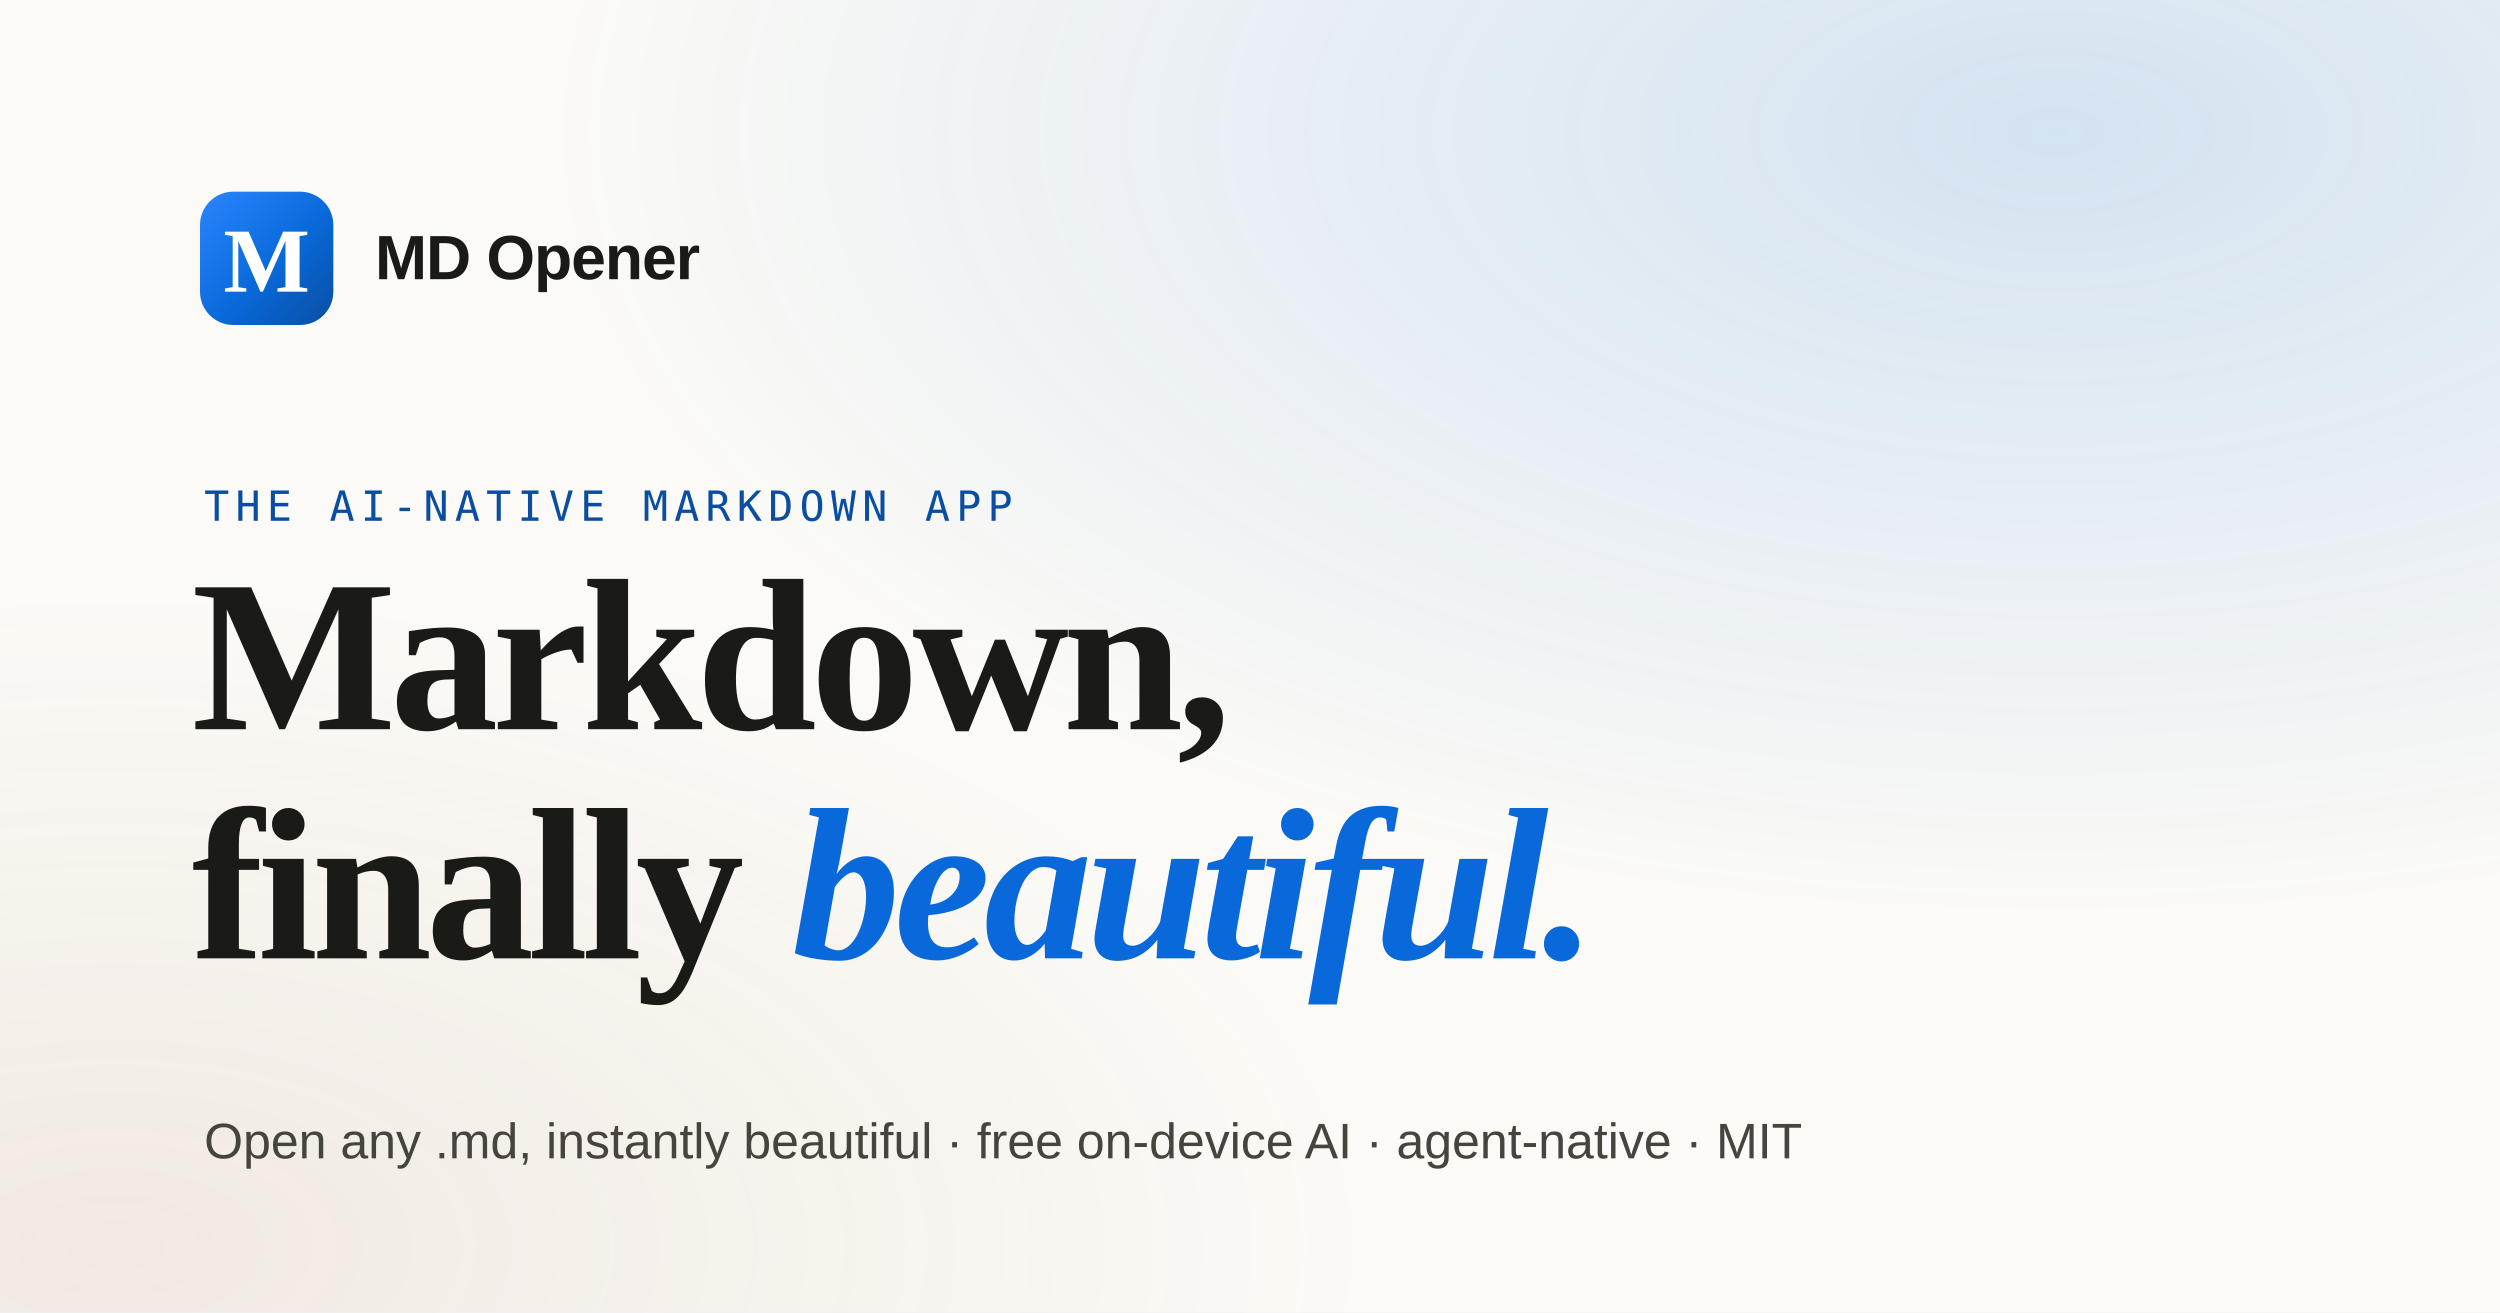
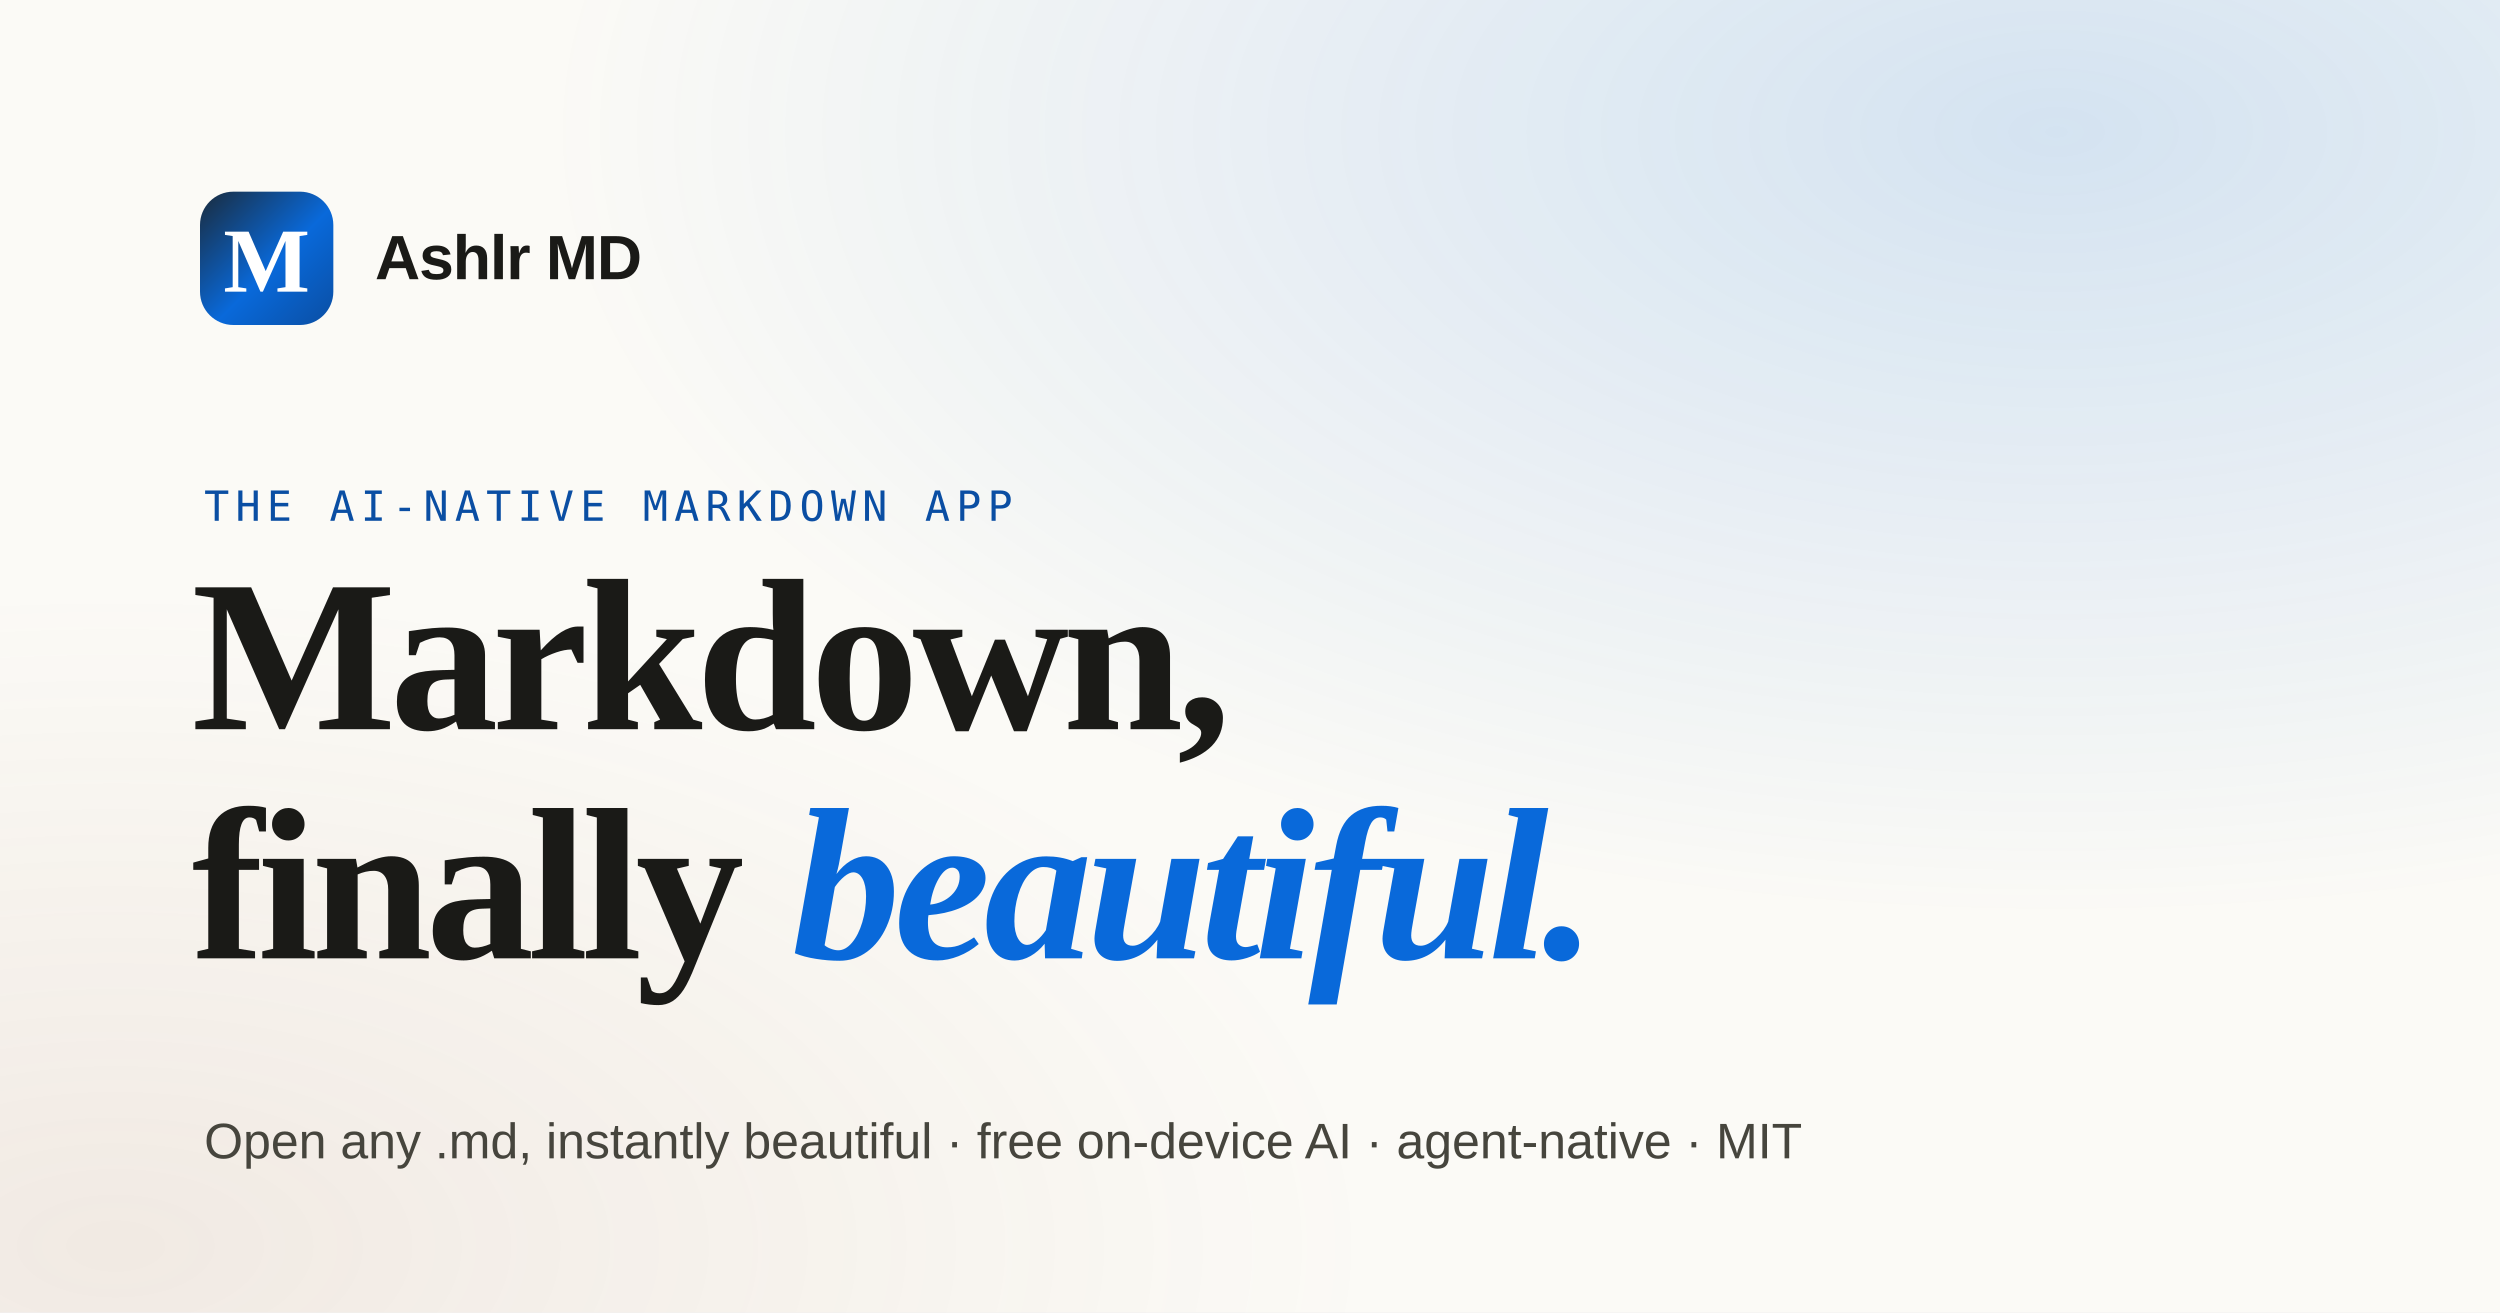
<svg xmlns="http://www.w3.org/2000/svg" width="1200" height="630" viewBox="0 0 1200 630">
  <defs>
    <linearGradient id="m" x1="0" y1="0" x2="1" y2="1">
-       <stop offset="0" stop-color="#2b85ff" />
+       <stop offset="0" stop-color="#1A2B3C" />
      <stop offset="0.55" stop-color="#0969da" />
      <stop offset="1" stop-color="#0a4ea3" />
    </linearGradient>
    <radialGradient id="glow" cx="0.82" cy="0.1" r="0.6">
      <stop offset="0" stop-color="#0969da" stop-opacity="0.16" />
      <stop offset="1" stop-color="#0969da" stop-opacity="0" />
    </radialGradient>
    <radialGradient id="glow2" cx="0.05" cy="0.95" r="0.5">
      <stop offset="0" stop-color="#9a5b34" stop-opacity="0.10" />
      <stop offset="1" stop-color="#9a5b34" stop-opacity="0" />
    </radialGradient>
  </defs>
  <rect width="1200" height="630" fill="#fbfaf6" />
  <rect width="1200" height="630" fill="url(#glow)" />
  <rect width="1200" height="630" fill="url(#glow2)" />
  <g transform="translate(96, 92)">
    <rect width="64" height="64" rx="16" fill="url(#m)" />
    <text x="32" y="48" text-anchor="middle" font-family="Georgia, 'Times New Roman', serif" font-weight="700" font-size="44" fill="#ffffff">M</text>
-     <text x="84" y="42" font-family="-apple-system, 'Helvetica Neue', Arial, sans-serif" font-weight="700" font-size="30" letter-spacing="-0.5" fill="#1a1a17">MD Opener</text>
+     <text x="84" y="42" font-family="-apple-system, 'Helvetica Neue', Arial, sans-serif" font-weight="700" font-size="30" letter-spacing="-0.5" fill="#1a1a17">Ashlr MD</text>
  </g>
  <text x="98" y="250" font-family="'JetBrains Mono', ui-monospace, monospace" font-size="20" letter-spacing="3" fill="#0a4ea3">THE AI-NATIVE MARKDOWN APP</text>
  <text x="92" y="350" font-family="Georgia, 'Times New Roman', serif" font-weight="600" font-size="104" letter-spacing="-3" fill="#1a1a17">Markdown,</text>
  <text x="92" y="460" font-family="Georgia, 'Times New Roman', serif" font-weight="600" font-size="104" letter-spacing="-3" fill="#1a1a17">finally <tspan font-style="italic" fill="#0969da">beautiful.</tspan>
  </text>
  <text x="98" y="556" font-family="-apple-system, 'Helvetica Neue', Arial, sans-serif" font-size="24" fill="#46453d">Open any .md, instantly beautiful · free on-device AI · agent-native · MIT</text>
</svg>
